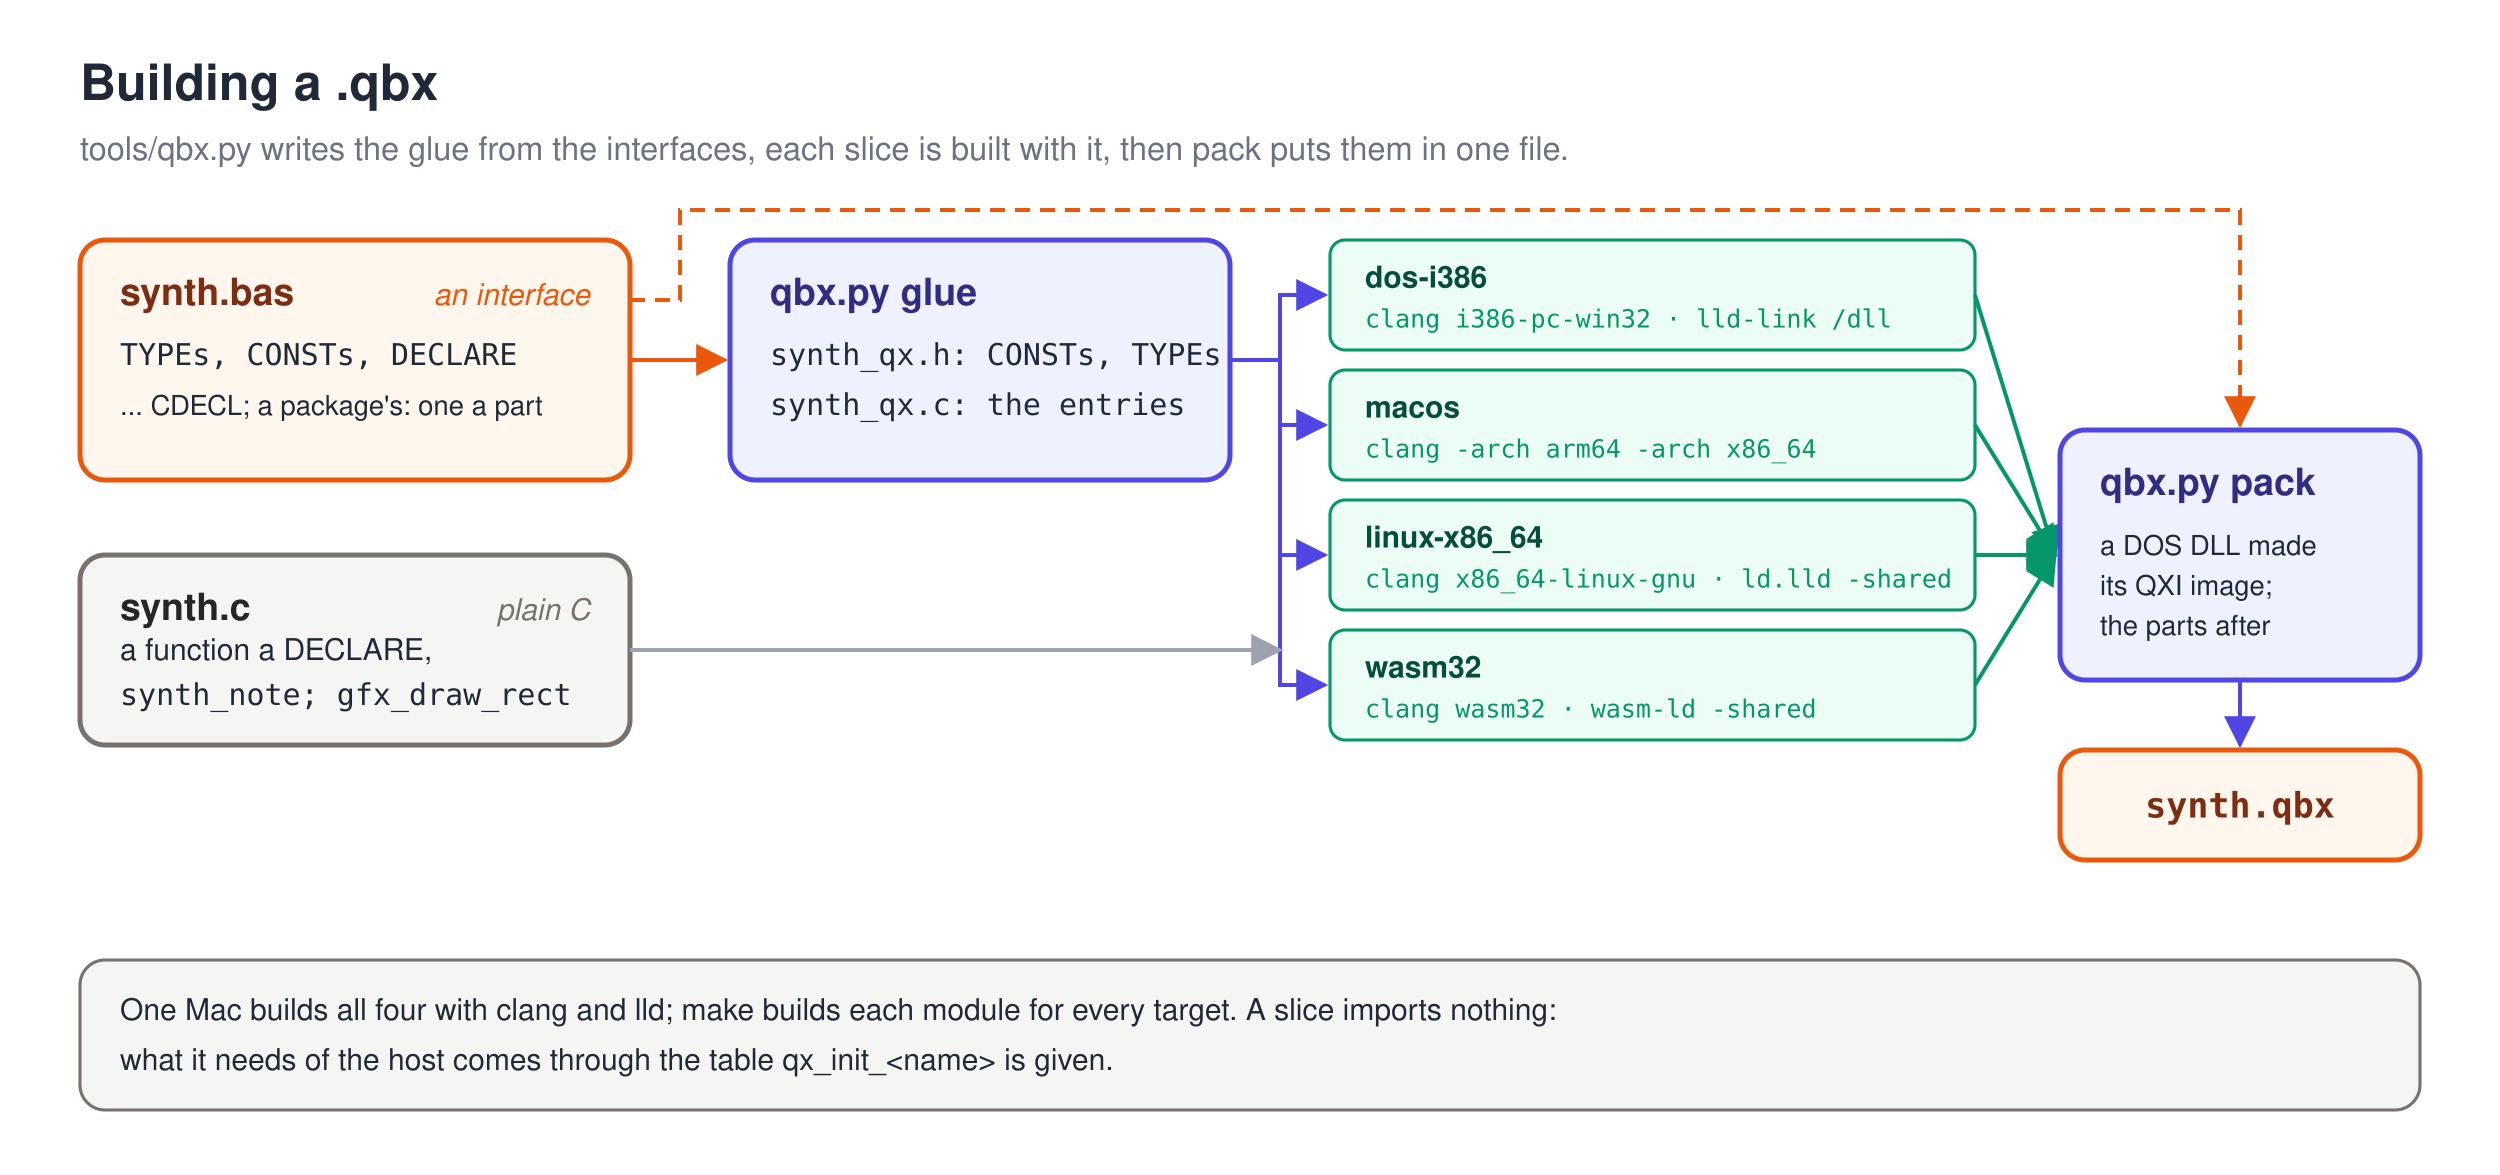
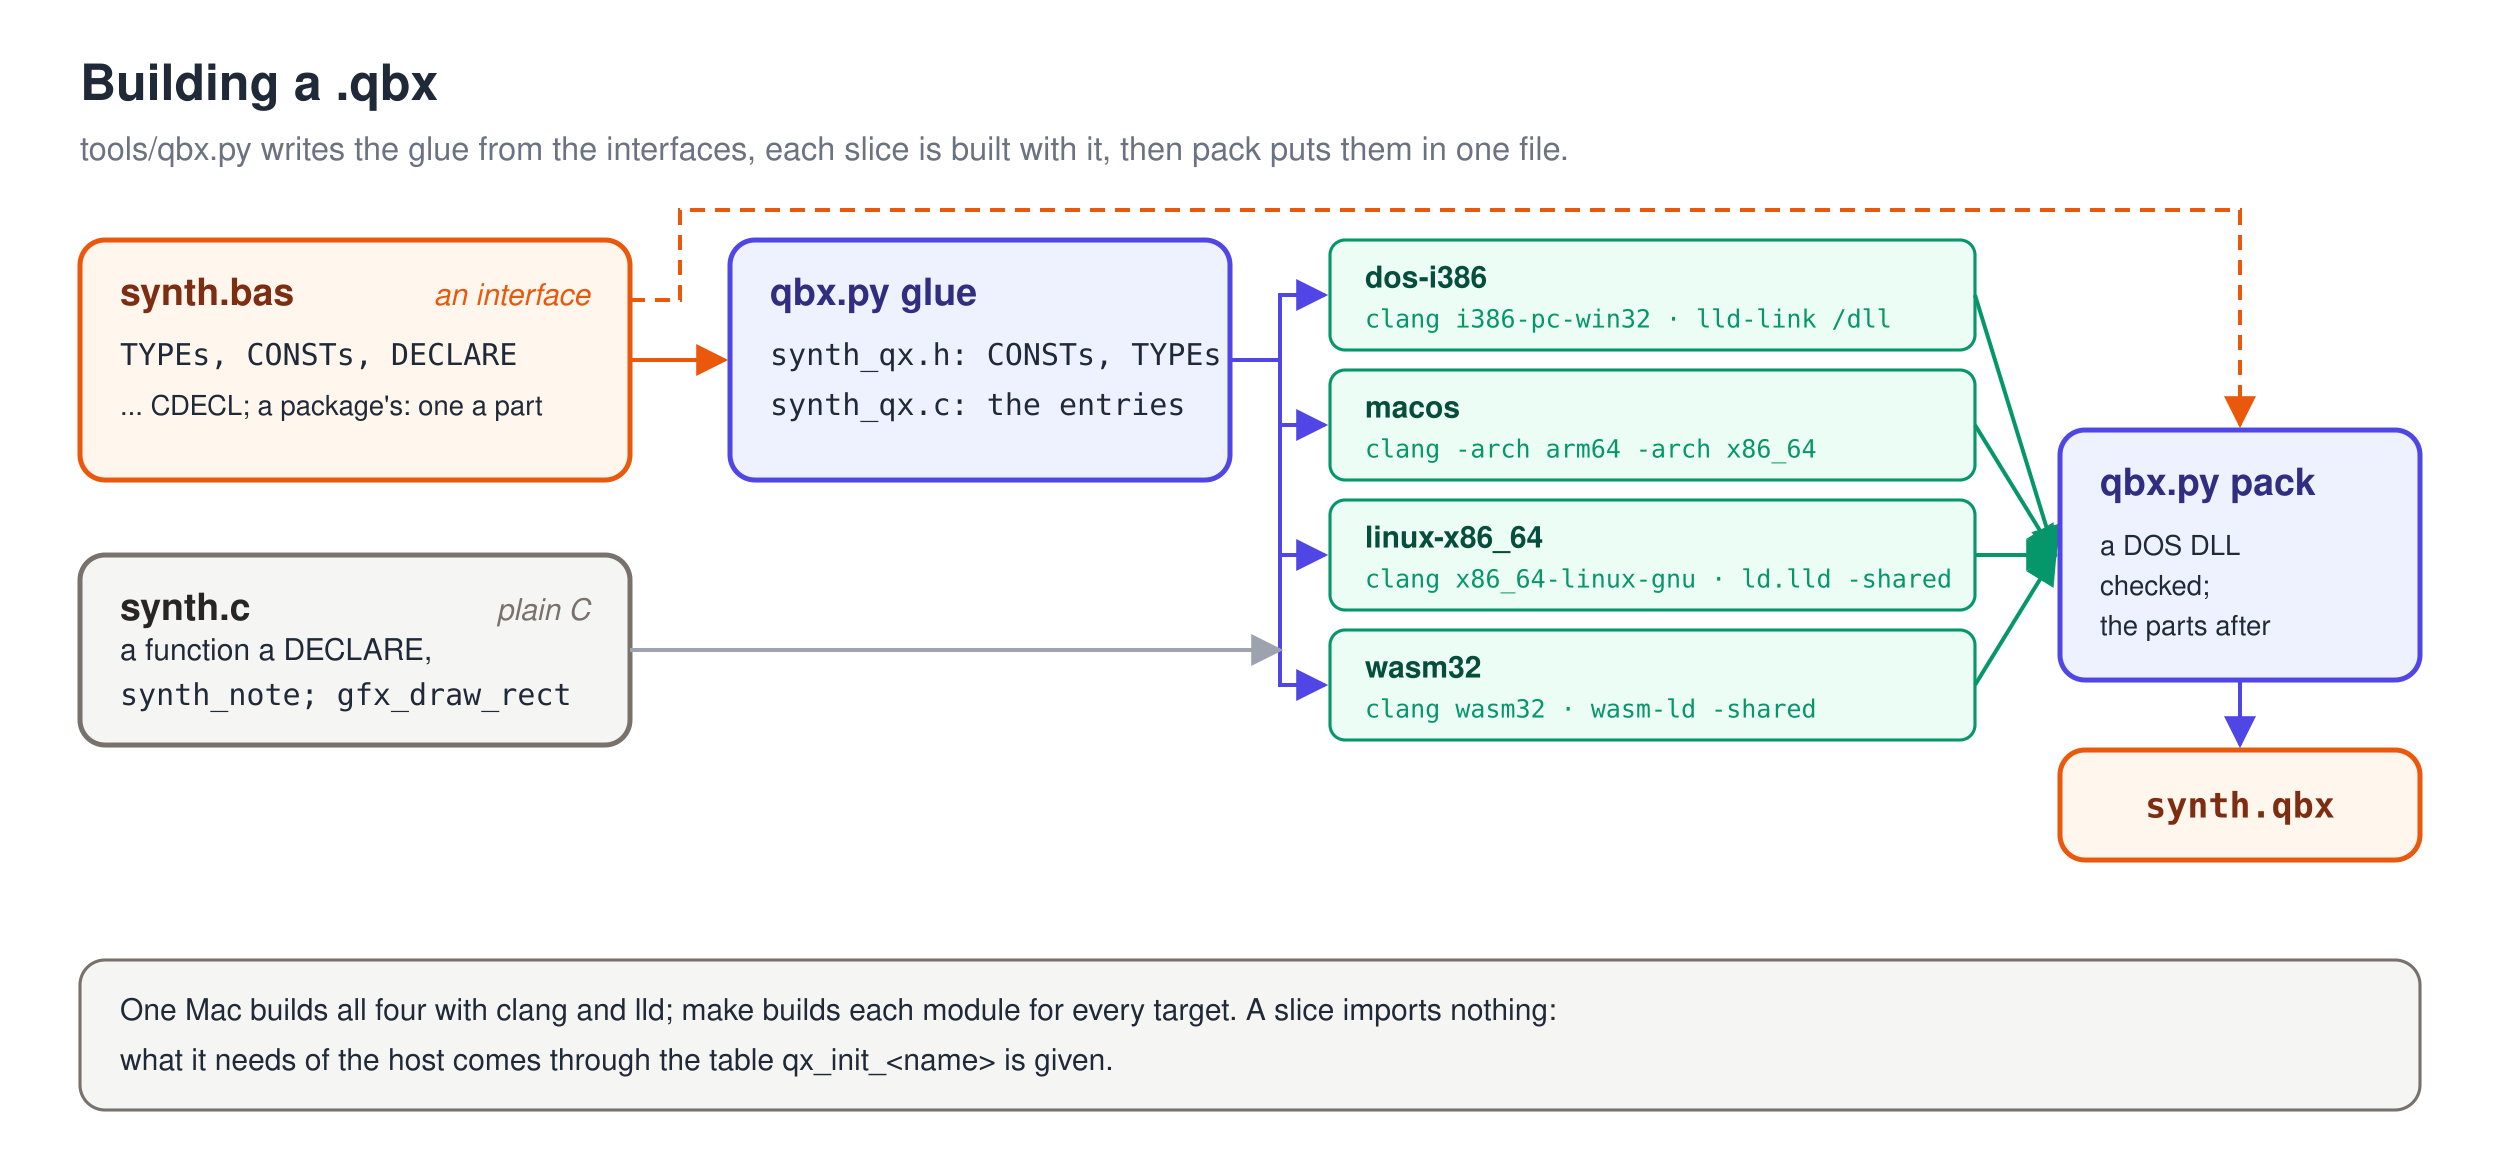
<svg xmlns="http://www.w3.org/2000/svg" width="1000" height="470" viewBox="0 0 1000 470">
  <defs>
    <marker id="ah059669" viewBox="0 0 10 10" refX="9" refY="5" markerWidth="8" markerHeight="8" orient="auto-start-reverse">
      <path d="M0,0 L10,5 L0,10 z" fill="#059669" />
    </marker>
    <marker id="ah4f46e5" viewBox="0 0 10 10" refX="9" refY="5" markerWidth="8" markerHeight="8" orient="auto-start-reverse">
      <path d="M0,0 L10,5 L0,10 z" fill="#4f46e5" />
    </marker>
    <marker id="ah9ca3af" viewBox="0 0 10 10" refX="9" refY="5" markerWidth="8" markerHeight="8" orient="auto-start-reverse">
      <path d="M0,0 L10,5 L0,10 z" fill="#9ca3af" />
    </marker>
    <marker id="ahea580c" viewBox="0 0 10 10" refX="9" refY="5" markerWidth="8" markerHeight="8" orient="auto-start-reverse">
      <path d="M0,0 L10,5 L0,10 z" fill="#ea580c" />
    </marker>
  </defs>
  <rect width="1000" height="470" fill="#ffffff" />
  <text x="32" y="40" font-family="-apple-system, 'Segoe UI', Helvetica, Arial, sans-serif" font-size="20" font-weight="700" fill="#1f2937" text-anchor="start">Building a .qbx</text>
  <text x="32" y="64" font-family="-apple-system, 'Segoe UI', Helvetica, Arial, sans-serif" font-size="13" font-weight="400" fill="#6b7280" text-anchor="start">tools/qbx.py writes the glue from the interfaces, each slice is built with it, then pack puts them in one file.</text>
  <rect x="32" y="96" width="220" height="96" rx="10" fill="#fff7ed" stroke="#ea580c" stroke-width="2" />
  <text x="48" y="122" font-family="-apple-system, 'Segoe UI', Helvetica, Arial, sans-serif" font-size="15" font-weight="700" fill="#7c2d12" text-anchor="start">synth.bas</text>
  <text x="236" y="122" font-family="-apple-system, 'Segoe UI', Helvetica, Arial, sans-serif" font-size="12" font-weight="400" fill="#ea580c" text-anchor="end" font-style="italic">an interface</text>
  <text x="48" y="146" font-family="'SF Mono', Menlo, Consolas, monospace" font-size="12" font-weight="400" fill="#1f2937" text-anchor="start">TYPEs, CONSTs, DECLARE</text>
  <text x="48" y="166" font-family="-apple-system, 'Segoe UI', Helvetica, Arial, sans-serif" font-size="11" font-weight="400" fill="#1f2937" text-anchor="start">... CDECL; a package's: one a part</text>
  <rect x="32" y="222" width="220" height="76" rx="10" fill="#f5f5f4" stroke="#78716c" stroke-width="2" />
  <text x="48" y="248" font-family="-apple-system, 'Segoe UI', Helvetica, Arial, sans-serif" font-size="15" font-weight="700" fill="#292524" text-anchor="start">synth.c</text>
  <text x="236" y="248" font-family="-apple-system, 'Segoe UI', Helvetica, Arial, sans-serif" font-size="12" font-weight="400" fill="#78716c" text-anchor="end" font-style="italic">plain C</text>
  <text x="48" y="264" font-family="-apple-system, 'Segoe UI', Helvetica, Arial, sans-serif" font-size="12" font-weight="400" fill="#1f2937" text-anchor="start">a function a DECLARE,</text>
  <text x="48" y="282" font-family="'SF Mono', Menlo, Consolas, monospace" font-size="12" font-weight="400" fill="#1f2937" text-anchor="start">synth_note; gfx_draw_rect</text>
  <rect x="292" y="96" width="200" height="96" rx="10" fill="#eef2ff" stroke="#4f46e5" stroke-width="2" />
  <text x="308" y="122" font-family="-apple-system, 'Segoe UI', Helvetica, Arial, sans-serif" font-size="15" font-weight="700" fill="#312e81" text-anchor="start">qbx.py glue</text>
  <text x="308" y="146" font-family="'SF Mono', Menlo, Consolas, monospace" font-size="12" font-weight="400" fill="#1f2937" text-anchor="start">synth_qx.h: CONSTs, TYPEs</text>
  <text x="308" y="166" font-family="'SF Mono', Menlo, Consolas, monospace" font-size="12" font-weight="400" fill="#1f2937" text-anchor="start">synth_qx.c: the entries</text>
  <path d="M252,144 L290,144" fill="none" stroke="#ea580c" stroke-width="1.6" marker-end="url(#ahea580c)" />
  <rect x="532" y="96" width="258" height="44" rx="6" fill="#ecfdf5" stroke="#059669" stroke-width="1.25" />
  <text x="546" y="115" font-family="-apple-system, 'Segoe UI', Helvetica, Arial, sans-serif" font-size="12" font-weight="700" fill="#064e3b" text-anchor="start">dos-i386</text>
  <text x="546" y="131" font-family="'SF Mono', Menlo, Consolas, monospace" font-size="10" font-weight="400" fill="#059669" text-anchor="start">clang i386-pc-win32 · lld-link /dll</text>
  <path d="M492,144 L512,144 L512,118 L530,118" fill="none" stroke="#4f46e5" stroke-width="1.6" marker-end="url(#ah4f46e5)" />
  <path d="M790,118 L822,222" fill="none" stroke="#059669" stroke-width="1.6" marker-end="url(#ah059669)" />
  <rect x="532" y="148" width="258" height="44" rx="6" fill="#ecfdf5" stroke="#059669" stroke-width="1.25" />
  <text x="546" y="167" font-family="-apple-system, 'Segoe UI', Helvetica, Arial, sans-serif" font-size="12" font-weight="700" fill="#064e3b" text-anchor="start">macos</text>
  <text x="546" y="183" font-family="'SF Mono', Menlo, Consolas, monospace" font-size="10" font-weight="400" fill="#059669" text-anchor="start">clang -arch arm64 -arch x86_64</text>
  <path d="M492,144 L512,144 L512,170 L530,170" fill="none" stroke="#4f46e5" stroke-width="1.6" marker-end="url(#ah4f46e5)" />
  <path d="M790,170 L822,222" fill="none" stroke="#059669" stroke-width="1.6" marker-end="url(#ah059669)" />
  <rect x="532" y="200" width="258" height="44" rx="6" fill="#ecfdf5" stroke="#059669" stroke-width="1.25" />
  <text x="546" y="219" font-family="-apple-system, 'Segoe UI', Helvetica, Arial, sans-serif" font-size="12" font-weight="700" fill="#064e3b" text-anchor="start">linux-x86_64</text>
  <text x="546" y="235" font-family="'SF Mono', Menlo, Consolas, monospace" font-size="10" font-weight="400" fill="#059669" text-anchor="start">clang x86_64-linux-gnu · ld.lld -shared</text>
  <path d="M492,144 L512,144 L512,222 L530,222" fill="none" stroke="#4f46e5" stroke-width="1.6" marker-end="url(#ah4f46e5)" />
  <path d="M790,222 L822,222" fill="none" stroke="#059669" stroke-width="1.6" marker-end="url(#ah059669)" />
  <rect x="532" y="252" width="258" height="44" rx="6" fill="#ecfdf5" stroke="#059669" stroke-width="1.25" />
  <text x="546" y="271" font-family="-apple-system, 'Segoe UI', Helvetica, Arial, sans-serif" font-size="12" font-weight="700" fill="#064e3b" text-anchor="start">wasm32</text>
  <text x="546" y="287" font-family="'SF Mono', Menlo, Consolas, monospace" font-size="10" font-weight="400" fill="#059669" text-anchor="start">clang wasm32 · wasm-ld -shared</text>
  <path d="M492,144 L512,144 L512,274 L530,274" fill="none" stroke="#4f46e5" stroke-width="1.6" marker-end="url(#ah4f46e5)" />
  <path d="M790,274 L822,222" fill="none" stroke="#059669" stroke-width="1.6" marker-end="url(#ah059669)" />
  <path d="M252,260 L512,260" fill="none" stroke="#9ca3af" stroke-width="1.6" marker-end="url(#ah9ca3af)" />
  <rect x="824" y="172" width="144" height="100" rx="10" fill="#eef2ff" stroke="#4f46e5" stroke-width="2" />
  <text x="840" y="198" font-family="-apple-system, 'Segoe UI', Helvetica, Arial, sans-serif" font-size="15" font-weight="700" fill="#312e81" text-anchor="start">qbx.py pack</text>
-   <text x="840" y="222" font-family="-apple-system, 'Segoe UI', Helvetica, Arial, sans-serif" font-size="11" font-weight="400" fill="#1f2937" text-anchor="start">a DOS DLL made</text>
-   <text x="840" y="238" font-family="-apple-system, 'Segoe UI', Helvetica, Arial, sans-serif" font-size="11" font-weight="400" fill="#1f2937" text-anchor="start">its QXI image;</text>
+   <text x="840" y="222" font-family="-apple-system, 'Segoe UI', Helvetica, Arial, sans-serif" font-size="11" font-weight="400" fill="#1f2937" text-anchor="start">a DOS DLL</text>
+   <text x="840" y="238" font-family="-apple-system, 'Segoe UI', Helvetica, Arial, sans-serif" font-size="11" font-weight="400" fill="#1f2937" text-anchor="start">checked;</text>
  <text x="840" y="254" font-family="-apple-system, 'Segoe UI', Helvetica, Arial, sans-serif" font-size="11" font-weight="400" fill="#1f2937" text-anchor="start">the parts after</text>
  <path d="M252,120 L272,120 L272,84 L896,84 L896,170" fill="none" stroke="#ea580c" stroke-width="1.6" stroke-dasharray="6 4" marker-end="url(#ahea580c)" />
  <rect x="824" y="300" width="144" height="44" rx="10" fill="#fff7ed" stroke="#ea580c" stroke-width="2" />
  <text x="896" y="327" font-family="'SF Mono', Menlo, Consolas, monospace" font-size="14" font-weight="700" fill="#7c2d12" text-anchor="middle">synth.qbx</text>
  <path d="M896,272 L896,298" fill="none" stroke="#4f46e5" stroke-width="1.6" marker-end="url(#ah4f46e5)" />
  <rect x="32" y="384" width="936" height="60" rx="10" fill="#f5f5f4" stroke="#78716c" stroke-width="1.25" />
  <text x="48" y="408" font-family="-apple-system, 'Segoe UI', Helvetica, Arial, sans-serif" font-size="12" font-weight="400" fill="#1f2937" text-anchor="start">One Mac builds all four with clang and lld; make builds each module for every target. A slice imports nothing:</text>
  <text x="48" y="428" font-family="-apple-system, 'Segoe UI', Helvetica, Arial, sans-serif" font-size="12" font-weight="400" fill="#1f2937" text-anchor="start">what it needs of the host comes through the table qx_init_&lt;name&gt; is given.</text>
</svg>
